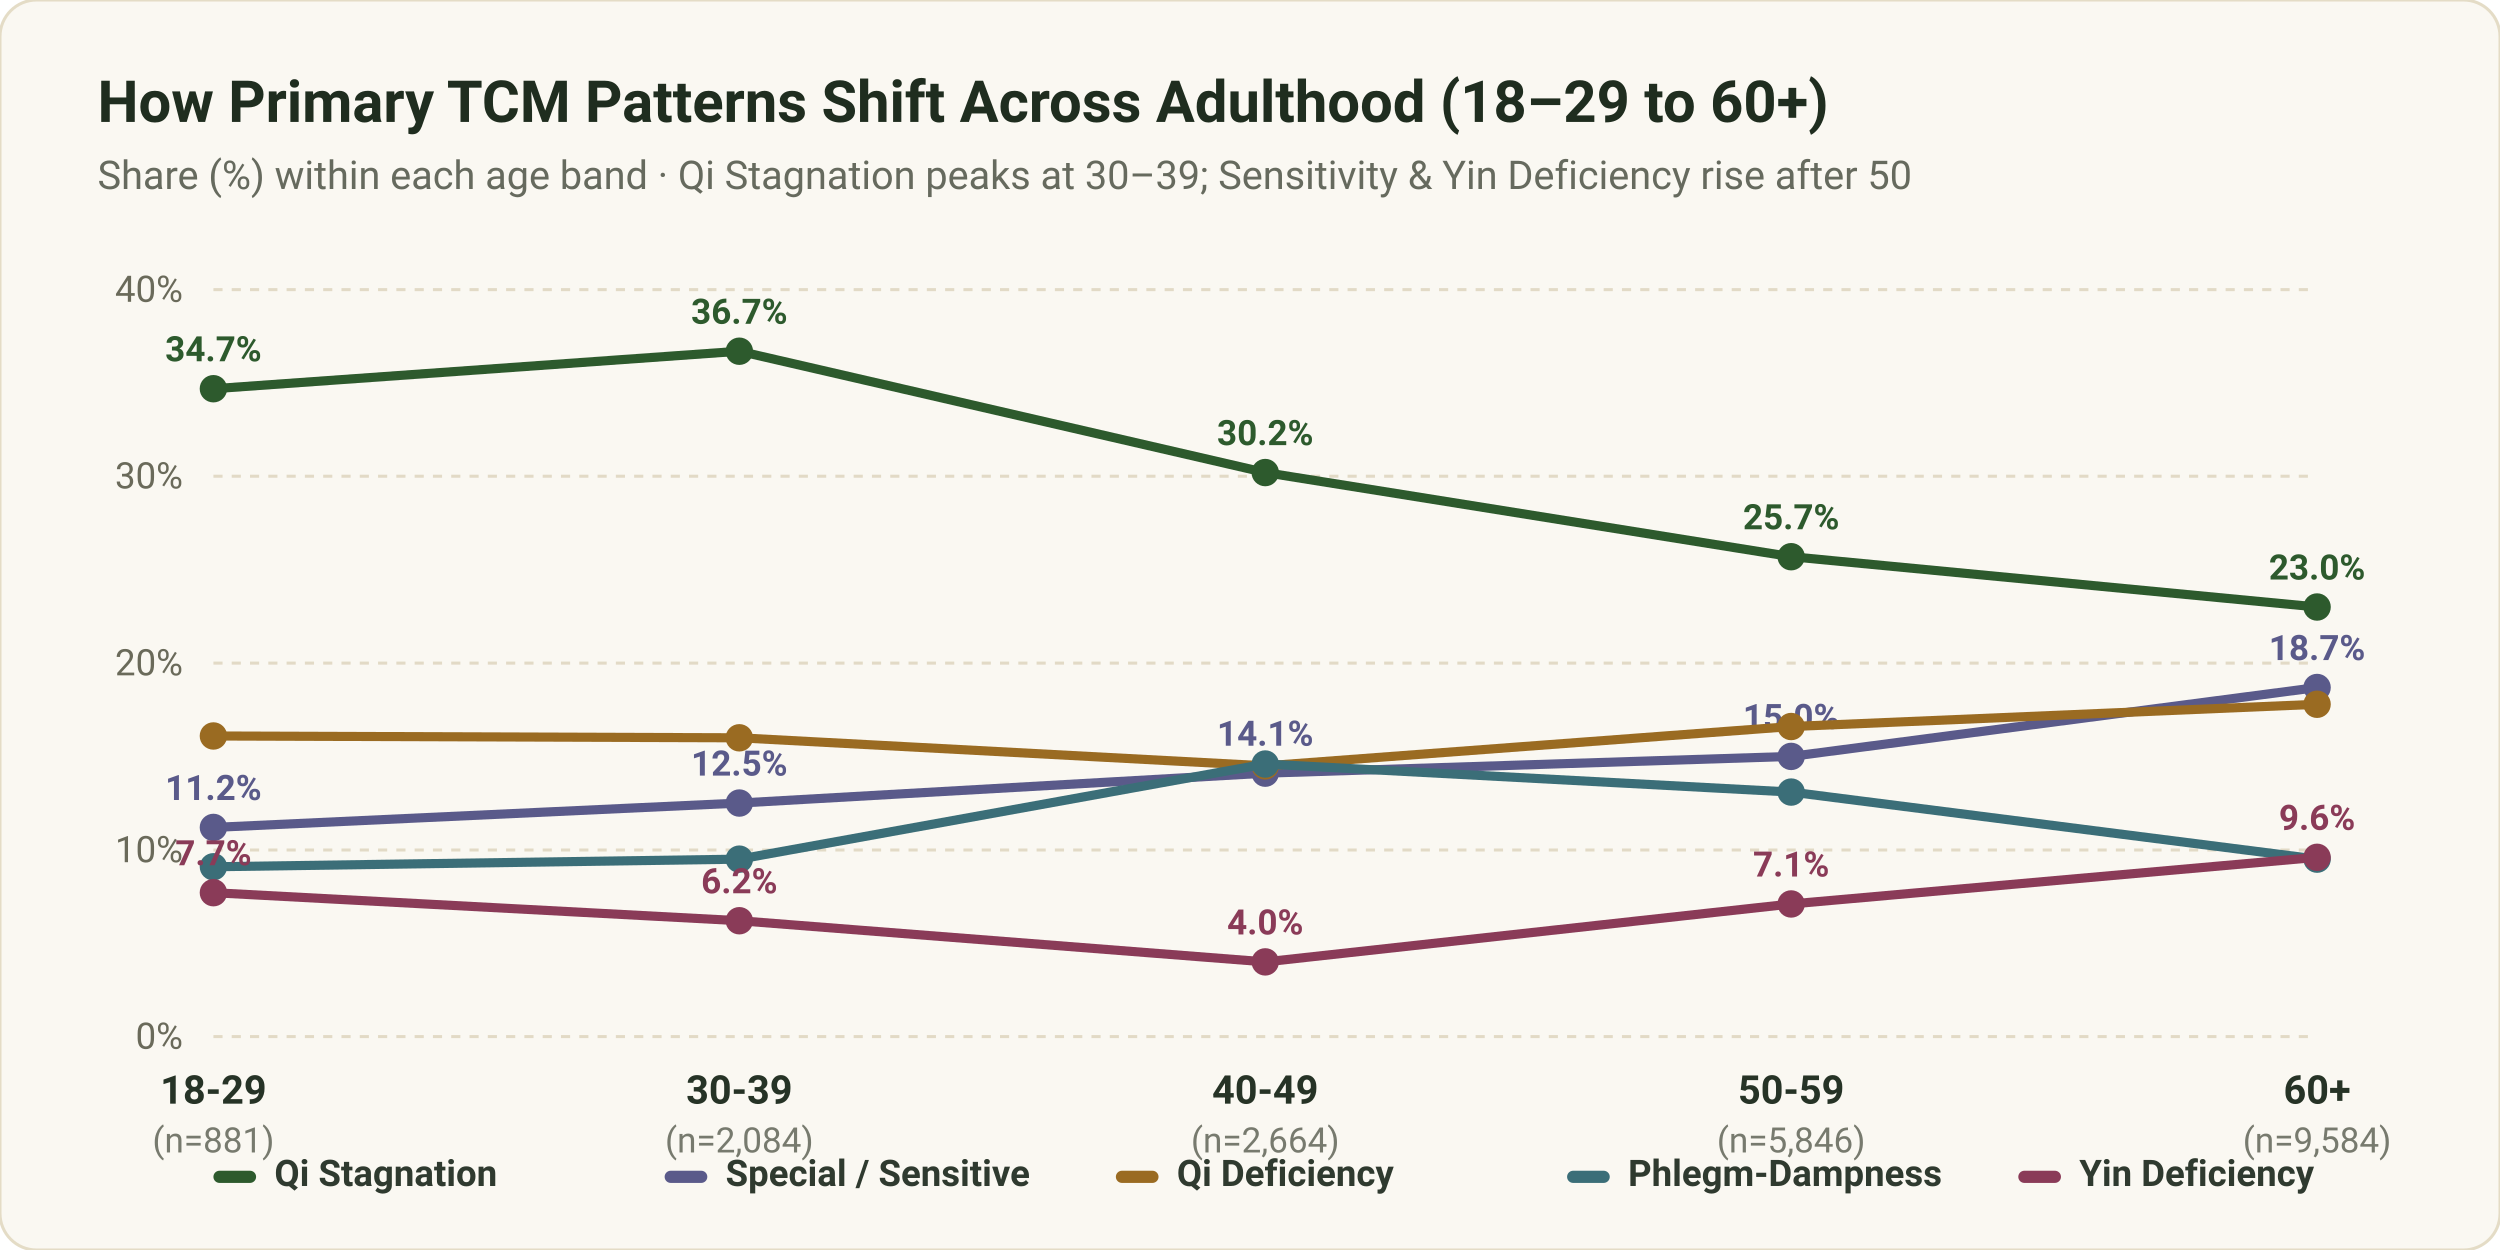
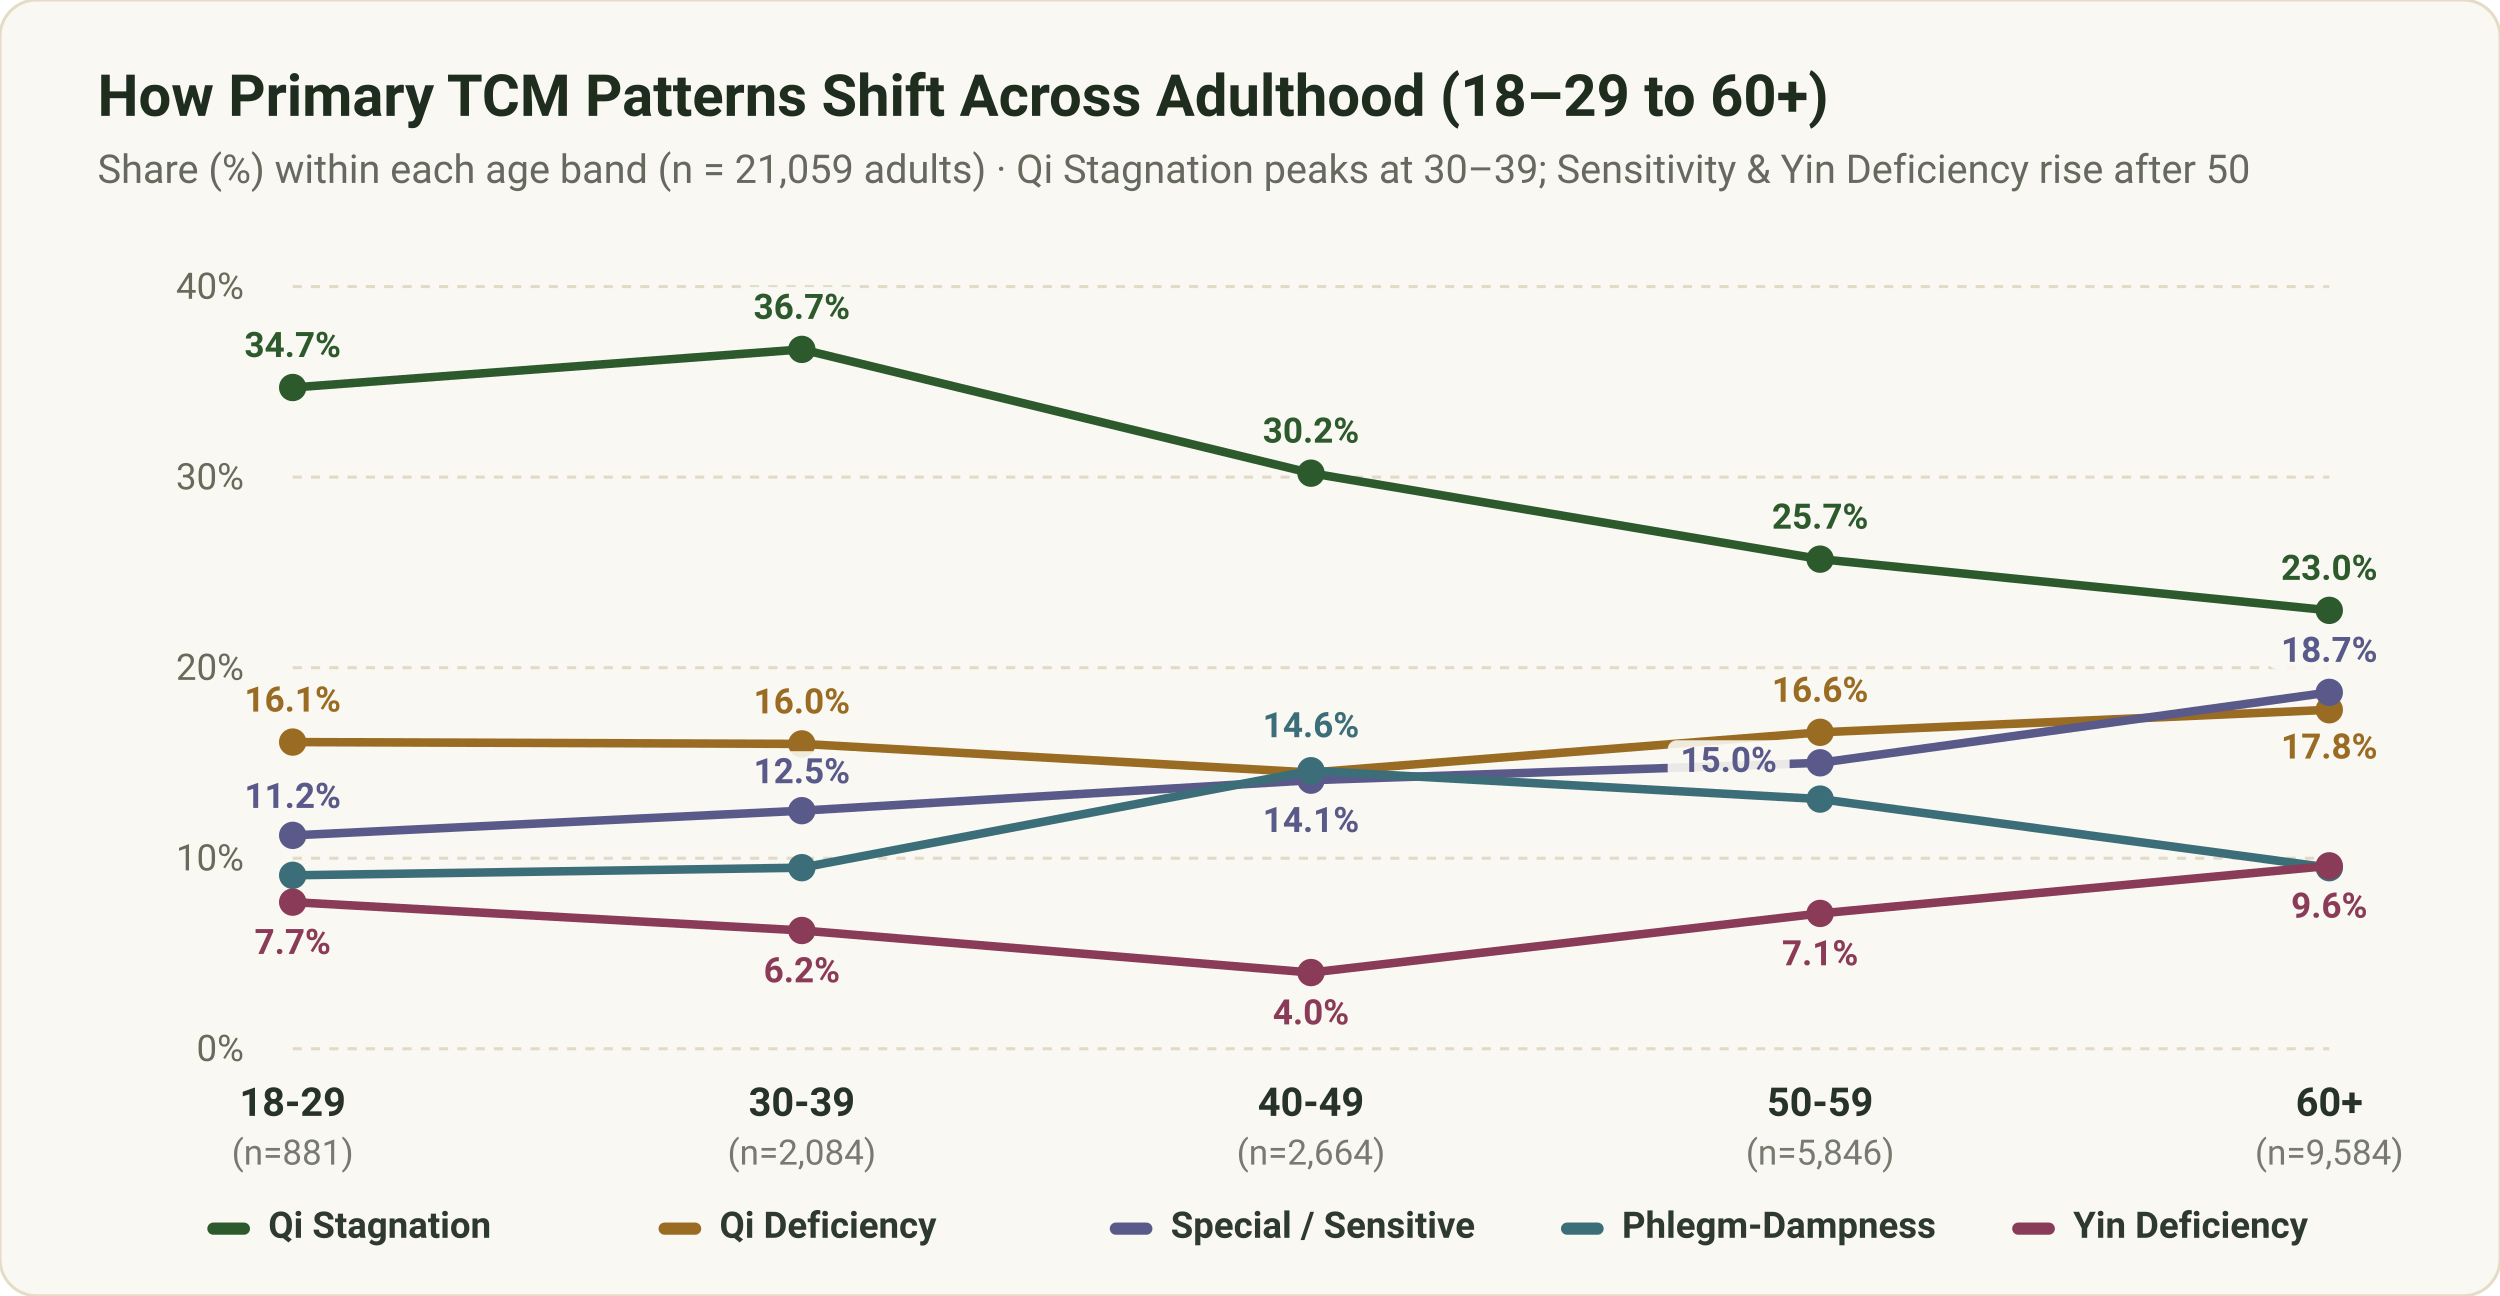
- <svg xmlns="http://www.w3.org/2000/svg" viewBox="0 0 820 410" width="820" height="410" style="background:#faf8f2;font-family:-apple-system,BlinkMacSystemFont,'Segoe UI',Roboto,Georgia,sans-serif">
-   <rect width="820" height="410" rx="12" fill="#faf8f2" stroke="#e4dcc6" />
-   <text x="32" y="40" font-size="19" font-weight="700" fill="#1f2d1f">How Primary TCM Patterns Shift Across Adulthood (18–29 to 60+)</text>
-   <text x="32" y="62" font-size="13" fill="#666a5e">Share (%) within each age band · Qi Stagnation peaks at 30–39; Sensitivity &amp; Yin Deficiency rise after 50</text>
-   <line x1="70" y1="340.0" x2="760" y2="340.0" stroke="#e2dac6" stroke-dasharray="3,3" />
-   <text x="60" y="344.0" font-size="12" text-anchor="end" fill="#6a6a5a">0%</text>
-   <line x1="70" y1="278.8" x2="760" y2="278.8" stroke="#e2dac6" stroke-dasharray="3,3" />
-   <text x="60" y="282.8" font-size="12" text-anchor="end" fill="#6a6a5a">10%</text>
-   <line x1="70" y1="217.5" x2="760" y2="217.5" stroke="#e2dac6" stroke-dasharray="3,3" />
-   <text x="60" y="221.5" font-size="12" text-anchor="end" fill="#6a6a5a">20%</text>
-   <line x1="70" y1="156.2" x2="760" y2="156.2" stroke="#e2dac6" stroke-dasharray="3,3" />
-   <text x="60" y="160.2" font-size="12" text-anchor="end" fill="#6a6a5a">30%</text>
-   <line x1="70" y1="95.0" x2="760" y2="95.0" stroke="#e2dac6" stroke-dasharray="3,3" />
-   <text x="60" y="99.0" font-size="12" text-anchor="end" fill="#6a6a5a">40%</text>
-   <text x="70.0" y="362" font-size="13" font-weight="700" text-anchor="middle" fill="#263326">18-29</text>
-   <text x="70.0" y="378" font-size="11.5" text-anchor="middle" fill="#777a6e">(n=881)</text>
-   <text x="242.5" y="362" font-size="13" font-weight="700" text-anchor="middle" fill="#263326">30-39</text>
-   <text x="242.5" y="378" font-size="11.5" text-anchor="middle" fill="#777a6e">(n=2,084)</text>
-   <text x="415.0" y="362" font-size="13" font-weight="700" text-anchor="middle" fill="#263326">40-49</text>
-   <text x="415.0" y="378" font-size="11.5" text-anchor="middle" fill="#777a6e">(n=2,664)</text>
-   <text x="587.5" y="362" font-size="13" font-weight="700" text-anchor="middle" fill="#263326">50-59</text>
-   <text x="587.5" y="378" font-size="11.5" text-anchor="middle" fill="#777a6e">(n=5,846)</text>
-   <text x="760.0" y="362" font-size="13" font-weight="700" text-anchor="middle" fill="#263326">60+</text>
-   <text x="760.0" y="378" font-size="11.5" text-anchor="middle" fill="#777a6e">(n=9,584)</text>
-   <polyline fill="none" stroke="#2d5a2d" stroke-width="3" points="70.0,127.5 242.5,115.2 415.0,155.0 587.5,182.6 760.0,199.1" />
-   <circle cx="70.0" cy="127.5" r="4.5" fill="#2d5a2d" />
-   <text x="70.0" y="118.5" font-size="11.5" font-weight="700" text-anchor="middle" fill="#2d5a2d">34.7%</text>
-   <circle cx="242.5" cy="115.2" r="4.5" fill="#2d5a2d" />
-   <text x="242.5" y="106.2" font-size="11.5" font-weight="700" text-anchor="middle" fill="#2d5a2d">36.7%</text>
-   <circle cx="415.0" cy="155.0" r="4.5" fill="#2d5a2d" />
-   <text x="415.0" y="146.0" font-size="11.5" font-weight="700" text-anchor="middle" fill="#2d5a2d">30.2%</text>
-   <circle cx="587.5" cy="182.6" r="4.5" fill="#2d5a2d" />
-   <text x="587.5" y="173.6" font-size="11.5" font-weight="700" text-anchor="middle" fill="#2d5a2d">25.7%</text>
-   <circle cx="760.0" cy="199.1" r="4.5" fill="#2d5a2d" />
-   <text x="760.0" y="190.1" font-size="11.5" font-weight="700" text-anchor="middle" fill="#2d5a2d">23.0%</text>
-   <polyline fill="none" stroke="#5a5a8a" stroke-width="3" points="70.0,271.4 242.5,263.4 415.0,253.6 587.5,248.1 760.0,225.5" />
-   <circle cx="70.0" cy="271.4" r="4.5" fill="#5a5a8a" />
-   <text x="70.0" y="262.4" font-size="11.5" font-weight="700" text-anchor="middle" fill="#5a5a8a">11.2%</text>
-   <circle cx="242.5" cy="263.4" r="4.5" fill="#5a5a8a" />
-   <text x="242.5" y="254.4" font-size="11.5" font-weight="700" text-anchor="middle" fill="#5a5a8a">12.5%</text>
-   <circle cx="415.0" cy="253.6" r="4.5" fill="#5a5a8a" />
-   <text x="415.0" y="244.6" font-size="11.5" font-weight="700" text-anchor="middle" fill="#5a5a8a">14.1%</text>
-   <circle cx="587.5" cy="248.1" r="4.5" fill="#5a5a8a" />
-   <text x="587.5" y="239.1" font-size="11.5" font-weight="700" text-anchor="middle" fill="#5a5a8a">15.0%</text>
-   <circle cx="760.0" cy="225.5" r="4.5" fill="#5a5a8a" />
-   <text x="760.0" y="216.5" font-size="11.5" font-weight="700" text-anchor="middle" fill="#5a5a8a">18.7%</text>
-   <polyline fill="none" stroke="#9a6b22" stroke-width="3" points="70.0,241.4 242.5,242.0 415.0,251.2 587.5,238.3 760.0,231.0" />
-   <circle cx="70.0" cy="241.4" r="4.5" fill="#9a6b22" />
-   <circle cx="242.5" cy="242.0" r="4.5" fill="#9a6b22" />
-   <circle cx="415.0" cy="251.2" r="4.5" fill="#9a6b22" />
-   <circle cx="587.5" cy="238.3" r="4.5" fill="#9a6b22" />
-   <circle cx="760.0" cy="231.0" r="4.5" fill="#9a6b22" />
-   <polyline fill="none" stroke="#3b6e78" stroke-width="3" points="70.0,284.3 242.5,281.8 415.0,250.6 587.5,259.8 760.0,281.8" />
-   <circle cx="70.0" cy="284.3" r="4.5" fill="#3b6e78" />
-   <circle cx="242.5" cy="281.8" r="4.5" fill="#3b6e78" />
-   <circle cx="415.0" cy="250.6" r="4.5" fill="#3b6e78" />
-   <circle cx="587.5" cy="259.8" r="4.5" fill="#3b6e78" />
-   <circle cx="760.0" cy="281.8" r="4.5" fill="#3b6e78" />
-   <polyline fill="none" stroke="#8a3b58" stroke-width="3" points="70.0,292.8 242.5,302.0 415.0,315.5 587.5,296.5 760.0,281.2" />
-   <circle cx="70.0" cy="292.8" r="4.5" fill="#8a3b58" />
-   <text x="70.0" y="283.8" font-size="11.5" font-weight="700" text-anchor="middle" fill="#8a3b58">7.7%</text>
-   <circle cx="242.5" cy="302.0" r="4.5" fill="#8a3b58" />
-   <text x="242.5" y="293.0" font-size="11.5" font-weight="700" text-anchor="middle" fill="#8a3b58">6.2%</text>
-   <circle cx="415.0" cy="315.5" r="4.5" fill="#8a3b58" />
-   <text x="415.0" y="306.5" font-size="11.5" font-weight="700" text-anchor="middle" fill="#8a3b58">4.0%</text>
-   <circle cx="587.5" cy="296.5" r="4.5" fill="#8a3b58" />
-   <text x="587.5" y="287.5" font-size="11.5" font-weight="700" text-anchor="middle" fill="#8a3b58">7.1%</text>
-   <circle cx="760.0" cy="281.2" r="4.5" fill="#8a3b58" />
-   <text x="760.0" y="272.2" font-size="11.5" font-weight="700" text-anchor="middle" fill="#8a3b58">9.6%</text>
-   <rect x="70" y="384" width="14" height="4" rx="2" fill="#2d5a2d" />
-   <text x="90" y="389" font-size="12" font-weight="600" fill="#2f3a2f">Qi Stagnation</text>
-   <rect x="218" y="384" width="14" height="4" rx="2" fill="#5a5a8a" />
-   <text x="238" y="389" font-size="12" font-weight="600" fill="#2f3a2f">Special / Sensitive</text>
-   <rect x="366" y="384" width="14" height="4" rx="2" fill="#9a6b22" />
-   <text x="386" y="389" font-size="12" font-weight="600" fill="#2f3a2f">Qi Deficiency</text>
-   <rect x="514" y="384" width="14" height="4" rx="2" fill="#3b6e78" />
-   <text x="534" y="389" font-size="12" font-weight="600" fill="#2f3a2f">Phlegm-Dampness</text>
-   <rect x="662" y="384" width="14" height="4" rx="2" fill="#8a3b58" />
-   <text x="682" y="389" font-size="12" font-weight="600" fill="#2f3a2f">Yin Deficiency</text>
+ <svg xmlns="http://www.w3.org/2000/svg" viewBox="0 0 820 425" width="820" height="425" style="background:#faf8f2;font-family:-apple-system,BlinkMacSystemFont,'Segoe UI',Roboto,Georgia,sans-serif">
+   <rect width="820" height="425" rx="12" fill="#faf8f2" stroke="#e4dcc6" />
+   <text x="32" y="38" font-size="19" font-weight="700" fill="#1f2d1f">How Primary TCM Patterns Shift Across Adulthood (18–29 to 60+)</text>
+   <text x="32" y="60" font-size="13" fill="#666a5e">Share (%) within each age band (n = 21,059 adults) · Qi Stagnation peaks at 30–39; Sensitivity &amp; Yin Deficiency rise after 50</text>
+   <line x1="96" y1="344.0" x2="764" y2="344.0" stroke="#e2dac6" stroke-dasharray="3,3" />
+   <text x="80" y="348.0" font-size="12" text-anchor="end" fill="#6a6a5a">0%</text>
+   <line x1="96" y1="281.5" x2="764" y2="281.5" stroke="#e2dac6" stroke-dasharray="3,3" />
+   <text x="80" y="285.5" font-size="12" text-anchor="end" fill="#6a6a5a">10%</text>
+   <line x1="96" y1="219.0" x2="764" y2="219.0" stroke="#e2dac6" stroke-dasharray="3,3" />
+   <text x="80" y="223.0" font-size="12" text-anchor="end" fill="#6a6a5a">20%</text>
+   <line x1="96" y1="156.5" x2="764" y2="156.5" stroke="#e2dac6" stroke-dasharray="3,3" />
+   <text x="80" y="160.5" font-size="12" text-anchor="end" fill="#6a6a5a">30%</text>
+   <line x1="96" y1="94.0" x2="764" y2="94.0" stroke="#e2dac6" stroke-dasharray="3,3" />
+   <text x="80" y="98.0" font-size="12" text-anchor="end" fill="#6a6a5a">40%</text>
+   <text x="96.0" y="366" font-size="13" font-weight="700" text-anchor="middle" fill="#263326">18-29</text>
+   <text x="96.0" y="382" font-size="11.5" text-anchor="middle" fill="#777a6e">(n=881)</text>
+   <text x="263.0" y="366" font-size="13" font-weight="700" text-anchor="middle" fill="#263326">30-39</text>
+   <text x="263.0" y="382" font-size="11.5" text-anchor="middle" fill="#777a6e">(n=2,084)</text>
+   <text x="430.0" y="366" font-size="13" font-weight="700" text-anchor="middle" fill="#263326">40-49</text>
+   <text x="430.0" y="382" font-size="11.5" text-anchor="middle" fill="#777a6e">(n=2,664)</text>
+   <text x="597.0" y="366" font-size="13" font-weight="700" text-anchor="middle" fill="#263326">50-59</text>
+   <text x="597.0" y="382" font-size="11.5" text-anchor="middle" fill="#777a6e">(n=5,846)</text>
+   <text x="764.0" y="366" font-size="13" font-weight="700" text-anchor="middle" fill="#263326">60+</text>
+   <text x="764.0" y="382" font-size="11.5" text-anchor="middle" fill="#777a6e">(n=9,584)</text>
+   <polyline fill="none" stroke="#2d5a2d" stroke-width="2.8" points="96.0,127.1 263.0,114.6 430.0,155.2 597.0,183.4 764.0,200.2" />
+   <circle cx="96.0" cy="127.1" r="4.5" fill="#2d5a2d" />
+   <circle cx="263.0" cy="114.6" r="4.5" fill="#2d5a2d" />
+   <circle cx="430.0" cy="155.2" r="4.5" fill="#2d5a2d" />
+   <circle cx="597.0" cy="183.4" r="4.5" fill="#2d5a2d" />
+   <circle cx="764.0" cy="200.2" r="4.5" fill="#2d5a2d" />
+   <polyline fill="none" stroke="#9a6b22" stroke-width="2.8" points="96.0,243.4 263.0,244.0 430.0,253.4 597.0,240.2 764.0,232.8" />
+   <circle cx="96.0" cy="243.4" r="4.5" fill="#9a6b22" />
+   <circle cx="263.0" cy="244.0" r="4.5" fill="#9a6b22" />
+   <circle cx="430.0" cy="253.4" r="4.5" fill="#9a6b22" />
+   <circle cx="597.0" cy="240.2" r="4.5" fill="#9a6b22" />
+   <circle cx="764.0" cy="232.8" r="4.5" fill="#9a6b22" />
+   <polyline fill="none" stroke="#5a5a8a" stroke-width="2.8" points="96.0,274.0 263.0,265.9 430.0,255.9 597.0,250.2 764.0,227.1" />
+   <circle cx="96.0" cy="274.0" r="4.5" fill="#5a5a8a" />
+   <circle cx="263.0" cy="265.9" r="4.5" fill="#5a5a8a" />
+   <circle cx="430.0" cy="255.9" r="4.5" fill="#5a5a8a" />
+   <circle cx="597.0" cy="250.2" r="4.5" fill="#5a5a8a" />
+   <circle cx="764.0" cy="227.1" r="4.5" fill="#5a5a8a" />
+   <polyline fill="none" stroke="#3b6e78" stroke-width="2.8" points="96.0,287.1 263.0,284.6 430.0,252.8 597.0,262.1 764.0,284.6" />
+   <circle cx="96.0" cy="287.1" r="4.5" fill="#3b6e78" />
+   <circle cx="263.0" cy="284.6" r="4.5" fill="#3b6e78" />
+   <circle cx="430.0" cy="252.8" r="4.5" fill="#3b6e78" />
+   <circle cx="597.0" cy="262.1" r="4.5" fill="#3b6e78" />
+   <circle cx="764.0" cy="284.6" r="4.5" fill="#3b6e78" />
+   <polyline fill="none" stroke="#8a3b58" stroke-width="2.8" points="96.0,295.9 263.0,305.2 430.0,319.0 597.0,299.6 764.0,284.0" />
+   <circle cx="96.0" cy="295.9" r="4.5" fill="#8a3b58" />
+   <circle cx="263.0" cy="305.2" r="4.5" fill="#8a3b58" />
+   <circle cx="430.0" cy="319.0" r="4.5" fill="#8a3b58" />
+   <circle cx="597.0" cy="299.6" r="4.5" fill="#8a3b58" />
+   <circle cx="764.0" cy="284.0" r="4.5" fill="#8a3b58" />
+   <rect x="76.0" y="106.6" width="40.0" height="13" rx="3" fill="#faf8f2" fill-opacity="0.9" />
+   <text x="96.0" y="117.1" font-size="11.5" font-weight="700" text-anchor="middle" fill="#2d5a2d">34.7%</text>
+   <rect x="243.0" y="94.1" width="40.0" height="13" rx="3" fill="#faf8f2" fill-opacity="0.9" />
+   <text x="263.0" y="104.6" font-size="11.5" font-weight="700" text-anchor="middle" fill="#2d5a2d">36.7%</text>
+   <rect x="410.0" y="134.8" width="40.0" height="13" rx="3" fill="#faf8f2" fill-opacity="0.9" />
+   <text x="430.0" y="145.2" font-size="11.5" font-weight="700" text-anchor="middle" fill="#2d5a2d">30.2%</text>
+   <rect x="577.0" y="162.9" width="40.0" height="13" rx="3" fill="#faf8f2" fill-opacity="0.9" />
+   <text x="597.0" y="173.4" font-size="11.5" font-weight="700" text-anchor="middle" fill="#2d5a2d">25.7%</text>
+   <rect x="744.0" y="179.8" width="40.0" height="13" rx="3" fill="#faf8f2" fill-opacity="0.9" />
+   <text x="764.0" y="190.2" font-size="11.5" font-weight="700" text-anchor="middle" fill="#2d5a2d">23.0%</text>
+   <rect x="79.4" y="302.4" width="33.2" height="13" rx="3" fill="#faf8f2" fill-opacity="0.9" />
+   <text x="96.0" y="312.9" font-size="11.5" font-weight="700" text-anchor="middle" fill="#8a3b58">7.7%</text>
+   <rect x="246.4" y="311.8" width="33.2" height="13" rx="3" fill="#faf8f2" fill-opacity="0.9" />
+   <text x="263.0" y="322.2" font-size="11.5" font-weight="700" text-anchor="middle" fill="#8a3b58">6.2%</text>
+   <rect x="413.4" y="325.5" width="33.2" height="13" rx="3" fill="#faf8f2" fill-opacity="0.9" />
+   <text x="430.0" y="336.0" font-size="11.5" font-weight="700" text-anchor="middle" fill="#8a3b58">4.0%</text>
+   <rect x="580.4" y="306.1" width="33.2" height="13" rx="3" fill="#faf8f2" fill-opacity="0.9" />
+   <text x="597.0" y="316.6" font-size="11.5" font-weight="700" text-anchor="middle" fill="#8a3b58">7.1%</text>
+   <rect x="747.4" y="290.5" width="33.2" height="13" rx="3" fill="#faf8f2" fill-opacity="0.9" />
+   <text x="764.0" y="301.0" font-size="11.5" font-weight="700" text-anchor="middle" fill="#8a3b58">9.6%</text>
+   <rect x="76.0" y="222.9" width="40.0" height="13" rx="3" fill="#faf8f2" fill-opacity="0.9" />
+   <text x="96.0" y="233.4" font-size="11.5" font-weight="700" text-anchor="middle" fill="#9a6b22">16.1%</text>
+   <rect x="243.0" y="223.5" width="40.0" height="13" rx="3" fill="#faf8f2" fill-opacity="0.9" />
+   <text x="263.0" y="234.0" font-size="11.5" font-weight="700" text-anchor="middle" fill="#9a6b22">16.0%</text>
+   <rect x="577.0" y="219.8" width="40.0" height="13" rx="3" fill="#faf8f2" fill-opacity="0.9" />
+   <text x="597.0" y="230.2" font-size="11.5" font-weight="700" text-anchor="middle" fill="#9a6b22">16.6%</text>
+   <rect x="744.0" y="238.2" width="40.0" height="13" rx="3" fill="#faf8f2" fill-opacity="0.9" />
+   <text x="764.0" y="248.8" font-size="11.5" font-weight="700" text-anchor="middle" fill="#9a6b22">17.8%</text>
+   <rect x="76.0" y="254.5" width="40.0" height="13" rx="3" fill="#faf8f2" fill-opacity="0.9" />
+   <text x="96.0" y="265.0" font-size="11.5" font-weight="700" text-anchor="middle" fill="#5a5a8a">11.2%</text>
+   <rect x="243.0" y="246.4" width="40.0" height="13" rx="3" fill="#faf8f2" fill-opacity="0.9" />
+   <text x="263.0" y="256.9" font-size="11.5" font-weight="700" text-anchor="middle" fill="#5a5a8a">12.5%</text>
+   <rect x="410.0" y="262.4" width="40.0" height="13" rx="3" fill="#faf8f2" fill-opacity="0.9" />
+   <text x="430.0" y="272.9" font-size="11.5" font-weight="700" text-anchor="middle" fill="#5a5a8a">14.1%</text>
+   <rect x="547.0" y="242.8" width="40.0" height="13" rx="3" fill="#faf8f2" fill-opacity="0.9" />
+   <text x="567.0" y="253.2" font-size="11.5" font-weight="700" text-anchor="middle" fill="#5a5a8a">15.0%</text>
+   <rect x="744.0" y="206.6" width="40.0" height="13" rx="3" fill="#faf8f2" fill-opacity="0.9" />
+   <text x="764.0" y="217.1" font-size="11.5" font-weight="700" text-anchor="middle" fill="#5a5a8a">18.7%</text>
+   <rect x="410.0" y="231.2" width="40.0" height="13" rx="3" fill="#faf8f2" fill-opacity="0.9" />
+   <text x="430.0" y="241.8" font-size="11.5" font-weight="700" text-anchor="middle" fill="#3b6e78">14.6%</text>
+   <rect x="68" y="401" width="14" height="4" rx="2" fill="#2d5a2d" />
+   <text x="88" y="406" font-size="12" font-weight="600" fill="#2f3a2f">Qi Stagnation</text>
+   <rect x="216" y="401" width="14" height="4" rx="2" fill="#9a6b22" />
+   <text x="236" y="406" font-size="12" font-weight="600" fill="#2f3a2f">Qi Deficiency</text>
+   <rect x="364" y="401" width="14" height="4" rx="2" fill="#5a5a8a" />
+   <text x="384" y="406" font-size="12" font-weight="600" fill="#2f3a2f">Special / Sensitive</text>
+   <rect x="512" y="401" width="14" height="4" rx="2" fill="#3b6e78" />
+   <text x="532" y="406" font-size="12" font-weight="600" fill="#2f3a2f">Phlegm-Dampness</text>
+   <rect x="660" y="401" width="14" height="4" rx="2" fill="#8a3b58" />
+   <text x="680" y="406" font-size="12" font-weight="600" fill="#2f3a2f">Yin Deficiency</text>
</svg>
